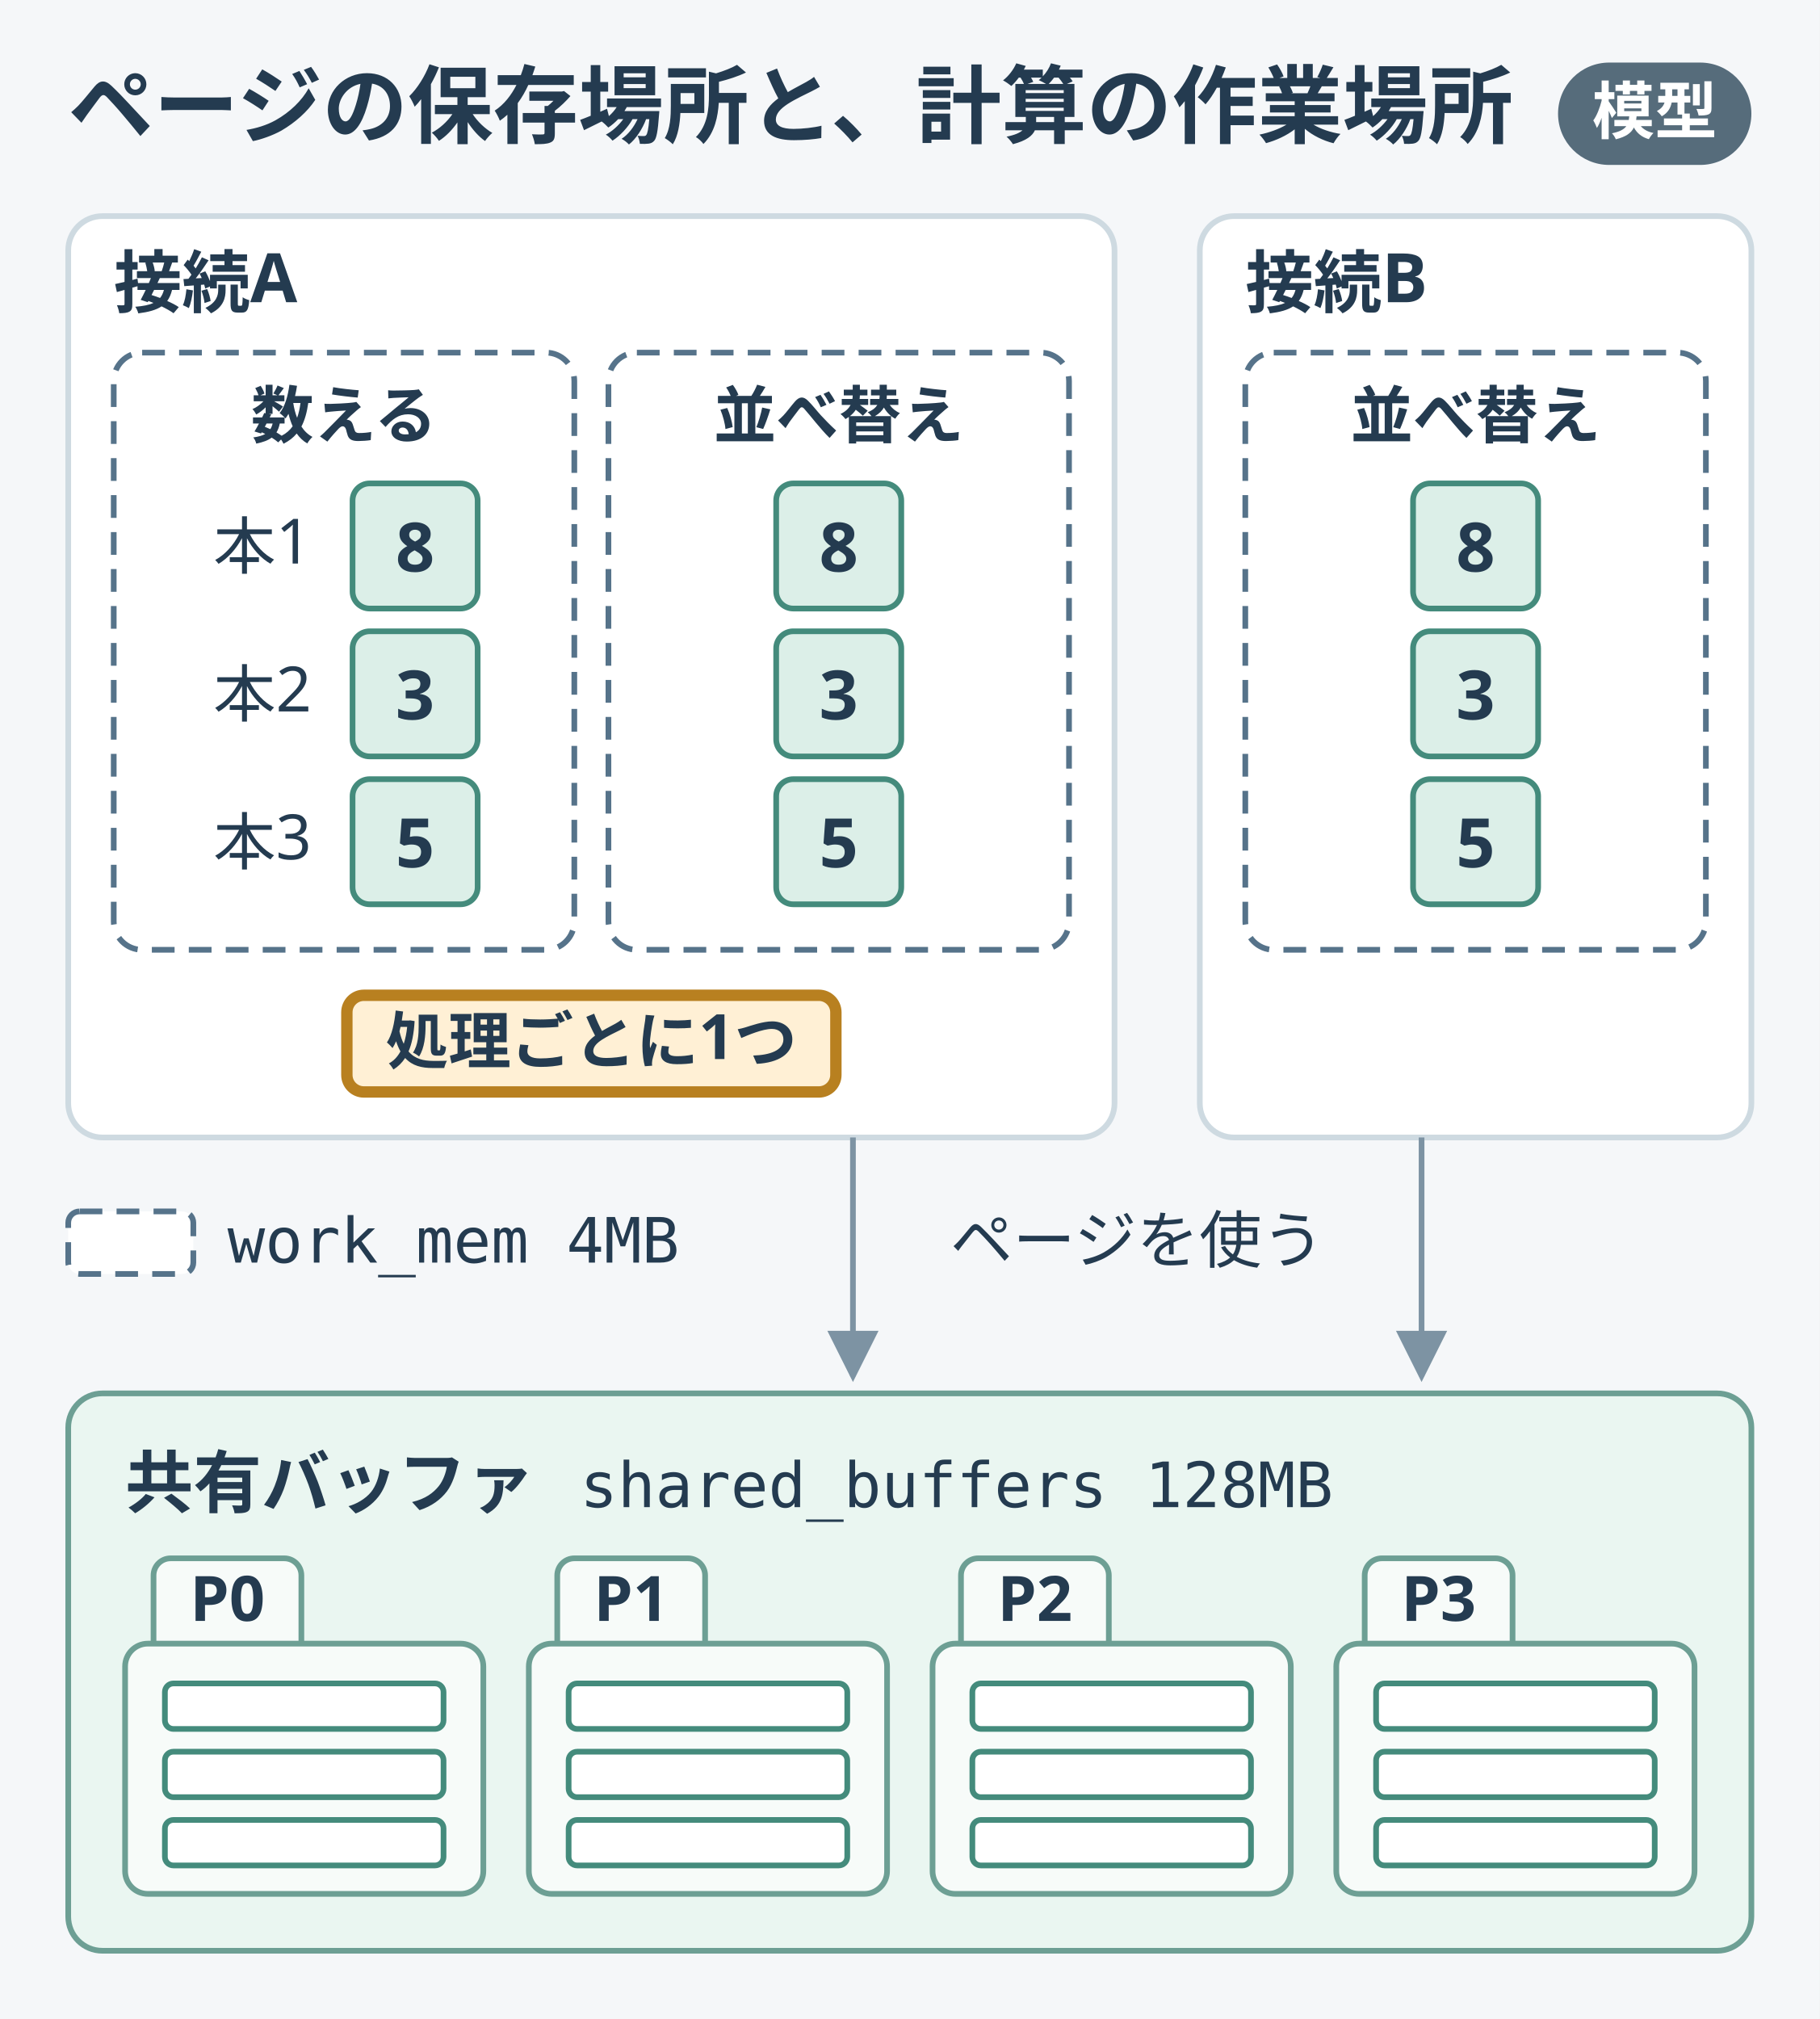
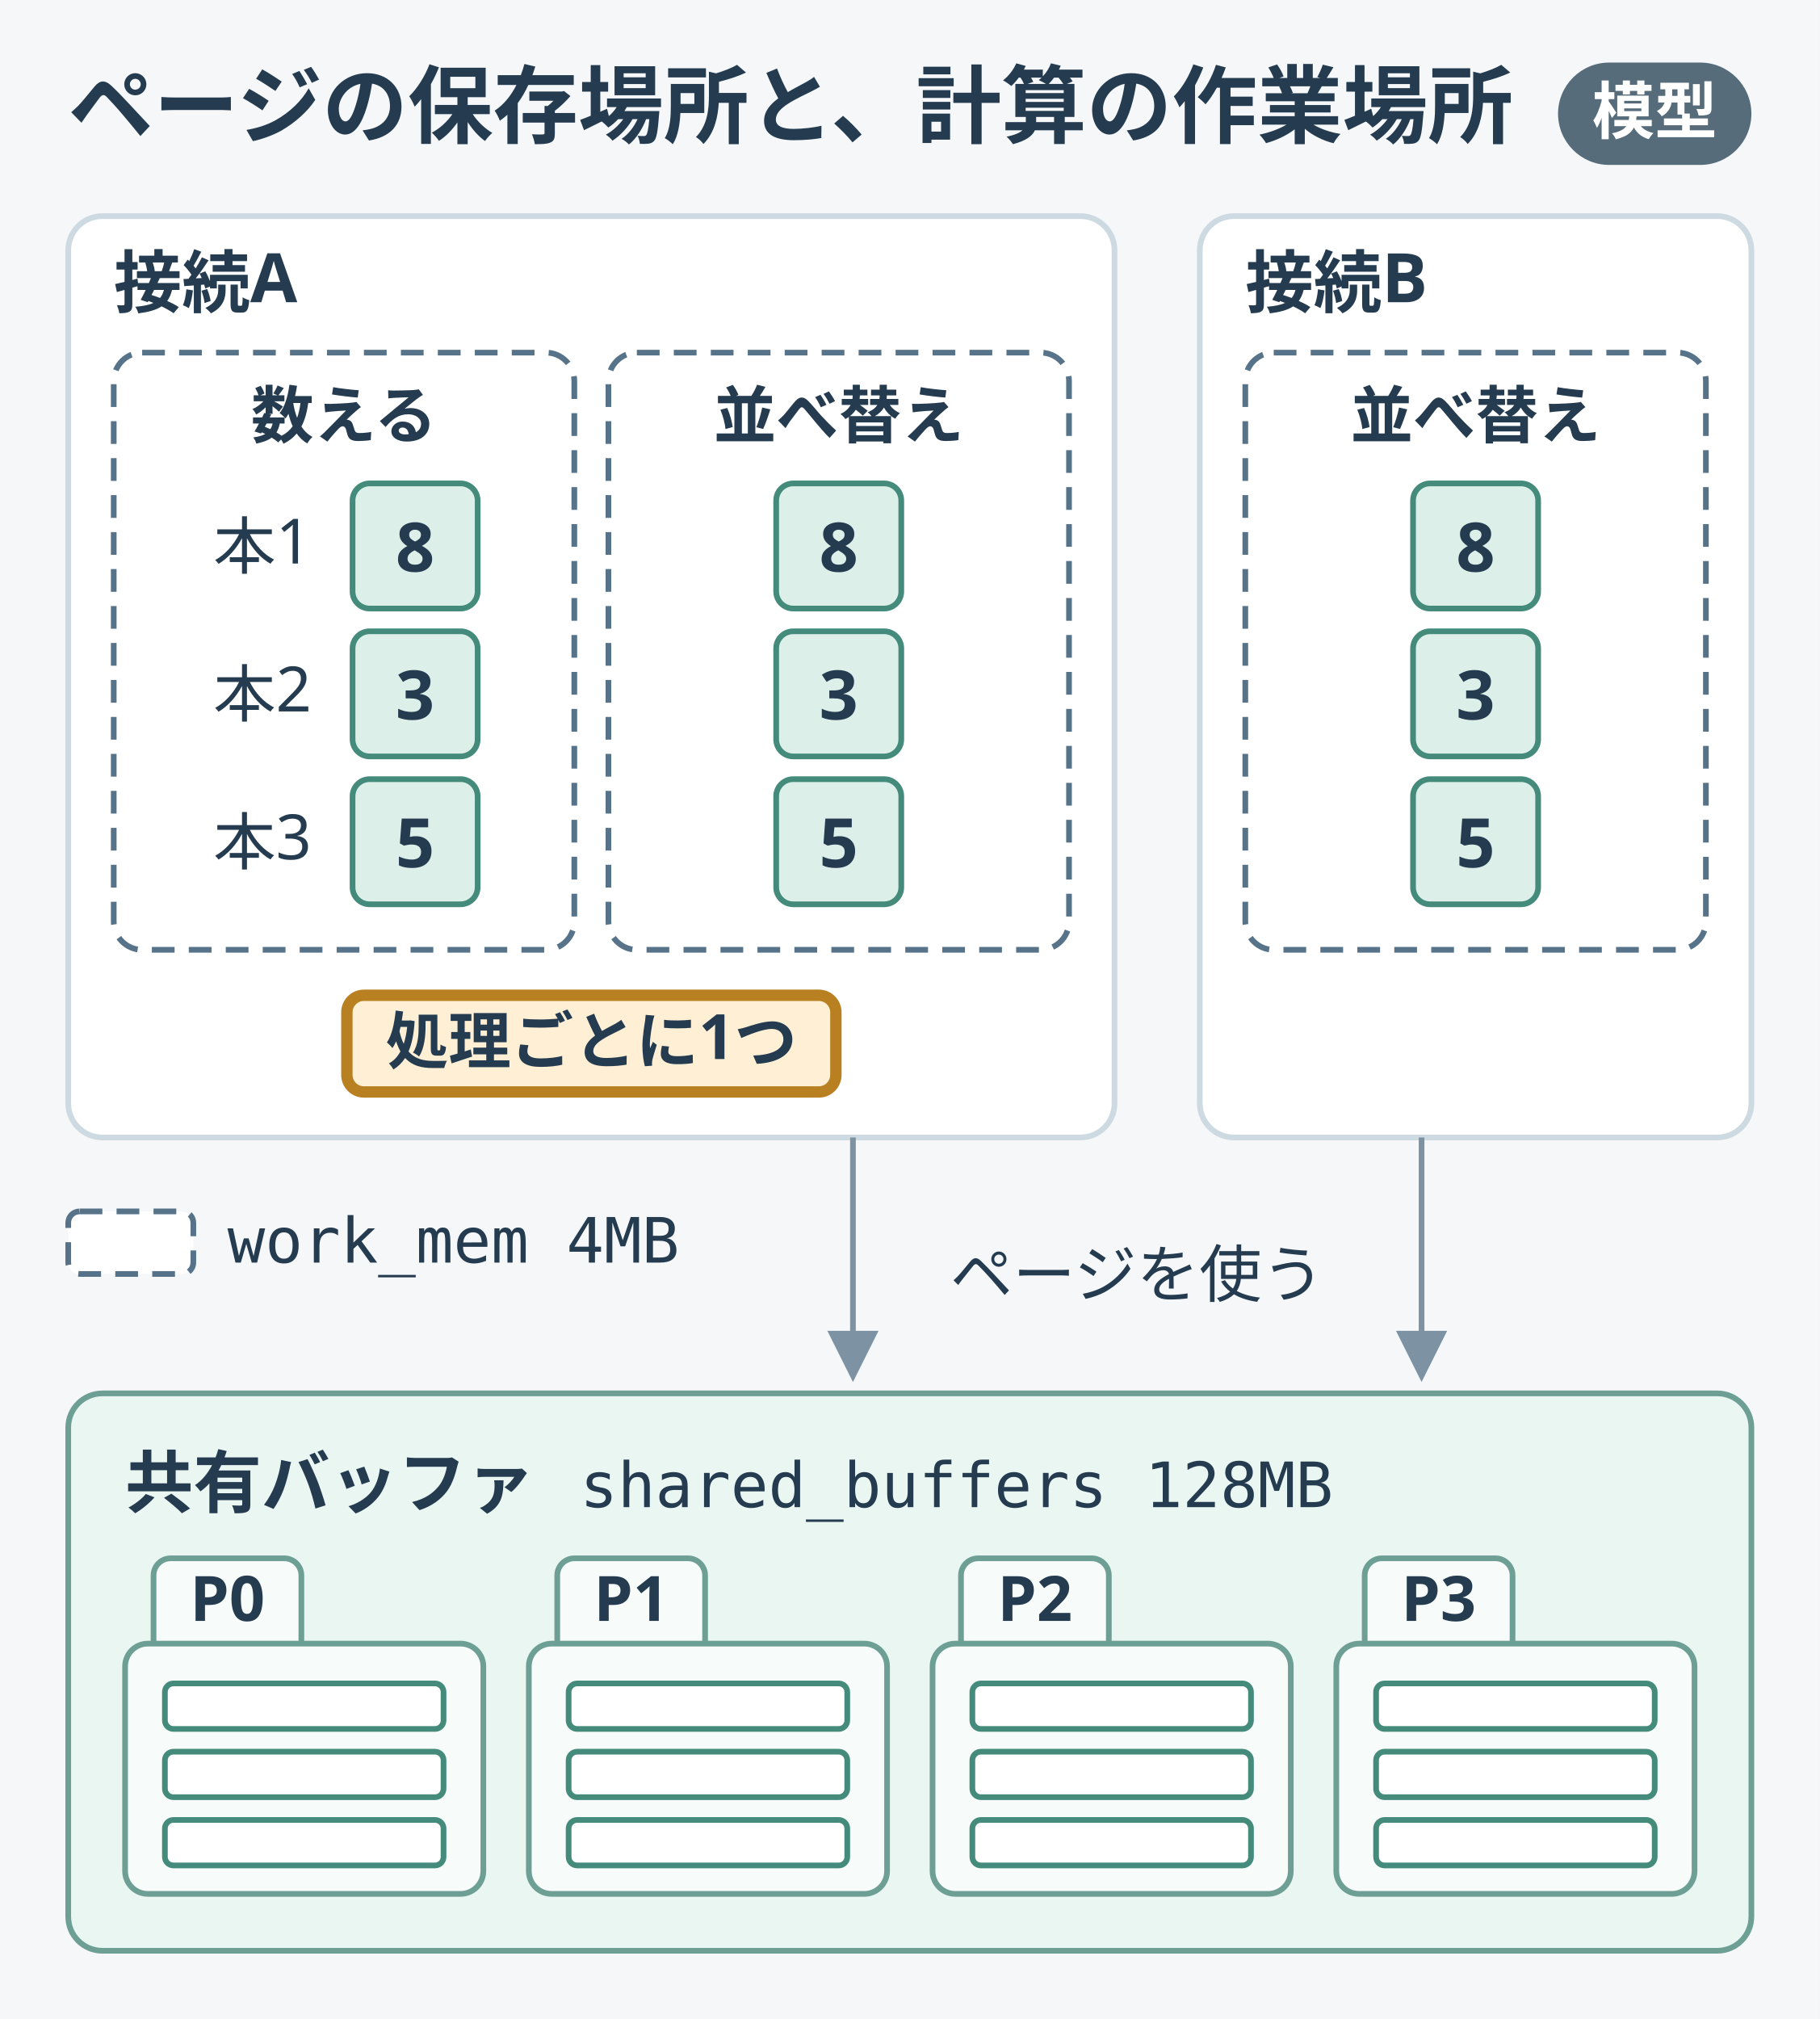
<svg xmlns="http://www.w3.org/2000/svg" width="640" height="710" viewBox="0 0 640 710" role="img" aria-labelledby="title">
  <defs>
    <marker id="flow" markerWidth="10" markerHeight="10" refX="9" refY="5" orient="auto">
      <path d="M0 0L10 5L0 10z" fill="#277b74" />
    </marker>
    <marker id="req" markerWidth="10" markerHeight="10" refX="9" refY="5" orient="auto">
      <path d="M0 0L10 5L0 10" fill="none" stroke="#945e11" stroke-width="2" />
    </marker>
    <marker id="ref" markerWidth="9" markerHeight="9" refX="8" refY="4.5" orient="auto">
      <path d="M0 0L9 4.5L0 9z" fill="#7d93a3" />
    </marker>
  </defs>
  <style>
text{font-family:"Hiragino Sans","Noto Sans JP",sans-serif;font-size:24px;fill:#243b50}
.h{font-size:30px;font-weight:700}.b{font-weight:700}.s{font-size:22px}.m{font-size:22px;fill:#566c7b}
.mono{font-family:ui-monospace,Menlo,monospace;font-size:22px}.tag{font-size:22px;font-weight:700;fill:#fff}
.teal{fill:#176e65}.brown{fill:#945e11}.real{fill:#176e65}.model{fill:#566c7b}
.panel{fill:#fff;stroke:#cedae1;stroke-width:2}.node{fill:#ecf2f8;stroke:#56738a;stroke-width:2}
.row{fill:#fff;stroke:#448b7c;stroke-width:2}.match{fill:#fff;stroke:#176e65;stroke-width:4}
.page{fill:#f7fbf9;stroke:#6d9f94;stroke-width:2}.ipage{fill:#f4f6f8;stroke:#6b7f8e;stroke-width:2}
.band{fill:#d5dde3;stroke:#92a7b5;stroke-width:2}.skip{fill:none;stroke:#b5c2cc;stroke-width:2;stroke-dasharray:6 5}
.hot{fill:#fff0d5;stroke:#b88020;stroke-width:4}.ghost{fill:#f5f7f9;stroke:#b5c2cc;stroke-width:2;stroke-dasharray:6 5}
.flow{fill:none;stroke:#277b74;stroke-width:3;marker-end:url(#flow)}.req{fill:none;stroke:#945e11;stroke-width:3;stroke-dasharray:8 6;marker-end:url(#req)}
.ref{fill:none;stroke:#7d93a3;stroke-width:2;marker-end:url(#ref)}.step{fill:#fff;stroke:#243b50;stroke-width:2.5}
.spine{fill:#e9f3f4;stroke:#243b50;stroke-width:1.5}
.work{fill:#fff;stroke:#56738a;stroke-width:2;stroke-dasharray:8 5}.val{fill:#dcefe8;stroke:#448b7c;stroke-width:2}.buffer{fill:#eaf6f1;stroke:#6d9f94;stroke-width:2}
  </style>
  <rect width="640" height="710" fill="#f5f7f9" />
  <text x="24" y="48" class="h">ページの保存場所と、計算の作業場所</text>
  <rect x="548" y="22" width="68" height="36" rx="18" class="model" />
  <text x="582" y="47" text-anchor="middle" class="tag">模型</text>
  <g id="connection-a">
    <rect x="24" y="76" width="368" height="324" rx="12" class="panel" />
    <text x="40" y="108" class="b">接続A</text>
    <rect x="40" y="124" width="162" height="210" rx="10" class="work" />
    <text x="121" y="154" text-anchor="middle" class="s b">数える</text>
    <text x="75" y="200" class="s">本1</text>
    <rect x="124" y="170" width="44" height="44" rx="6" class="val" />
    <text x="146" y="201" text-anchor="middle" class="b">8</text>
    <text x="75" y="252" class="s">本2</text>
    <rect x="124" y="222" width="44" height="44" rx="6" class="val" />
    <text x="146" y="253" text-anchor="middle" class="b">3</text>
    <text x="75" y="304" class="s">本3</text>
    <rect x="124" y="274" width="44" height="44" rx="6" class="val" />
    <text x="146" y="305" text-anchor="middle" class="b">5</text>
    <rect x="214" y="124" width="162" height="210" rx="10" class="work" />
    <text x="295" y="154" text-anchor="middle" class="s b">並べ替え</text>
    <rect x="273" y="170" width="44" height="44" rx="6" class="val" />
    <text x="295" y="201" text-anchor="middle" class="b">8</text>
    <rect x="273" y="222" width="44" height="44" rx="6" class="val" />
    <text x="295" y="253" text-anchor="middle" class="b">3</text>
    <rect x="273" y="274" width="44" height="44" rx="6" class="val" />
    <text x="295" y="305" text-anchor="middle" class="b">5</text>
    <rect x="122" y="350" width="172" height="34" rx="6" class="hot" />
    <text x="208" y="374" text-anchor="middle" class="s b">処理ごとに1つ</text>
  </g>
  <g id="connection-b">
    <rect x="422" y="76" width="194" height="324" rx="12" class="panel" />
    <text x="438" y="108" class="b">接続B</text>
    <rect x="438" y="124" width="162" height="210" rx="10" class="work" />
    <text x="519" y="154" text-anchor="middle" class="s b">並べ替え</text>
    <rect x="497" y="170" width="44" height="44" rx="6" class="val" />
    <text x="519" y="201" text-anchor="middle" class="b">8</text>
    <rect x="497" y="222" width="44" height="44" rx="6" class="val" />
    <text x="519" y="253" text-anchor="middle" class="b">3</text>
    <rect x="497" y="274" width="44" height="44" rx="6" class="val" />
    <text x="519" y="305" text-anchor="middle" class="b">5</text>
  </g>
  <g id="legend">
    <rect x="24" y="426" width="44" height="22" rx="4" class="work" />
    <text x="80" y="444" class="mono">work_mem 4MB</text>
  </g>
  <g id="shared-buffers">
    <rect x="24" y="490" width="592" height="196" rx="12" class="buffer" />
    <text x="44" y="530" class="b">共有バッファ</text>
    <text x="204" y="530" class="mono">shared_buffers 128MB</text>
    <rect x="54" y="548" width="52" height="36" rx="6" class="page" />
    <rect x="44" y="578" width="126" height="88" rx="8" class="page" />
    <rect x="58" y="592" width="98" height="16" rx="3" class="row" />
    <rect x="58" y="616" width="98" height="16" rx="3" class="row" />
    <rect x="58" y="640" width="98" height="16" rx="3" class="row" />
    <text x="80" y="570" text-anchor="middle" class="s b">P0</text>
    <rect x="196" y="548" width="52" height="36" rx="6" class="page" />
    <rect x="186" y="578" width="126" height="88" rx="8" class="page" />
    <rect x="200" y="592" width="98" height="16" rx="3" class="row" />
    <rect x="200" y="616" width="98" height="16" rx="3" class="row" />
    <rect x="200" y="640" width="98" height="16" rx="3" class="row" />
    <text x="222" y="570" text-anchor="middle" class="s b">P1</text>
    <rect x="338" y="548" width="52" height="36" rx="6" class="page" />
    <rect x="328" y="578" width="126" height="88" rx="8" class="page" />
    <rect x="342" y="592" width="98" height="16" rx="3" class="row" />
    <rect x="342" y="616" width="98" height="16" rx="3" class="row" />
    <rect x="342" y="640" width="98" height="16" rx="3" class="row" />
    <text x="364" y="570" text-anchor="middle" class="s b">P2</text>
    <rect x="480" y="548" width="52" height="36" rx="6" class="page" />
    <rect x="470" y="578" width="126" height="88" rx="8" class="page" />
    <rect x="484" y="592" width="98" height="16" rx="3" class="row" />
    <rect x="484" y="616" width="98" height="16" rx="3" class="row" />
    <rect x="484" y="640" width="98" height="16" rx="3" class="row" />
    <text x="506" y="570" text-anchor="middle" class="s b">P3</text>
  </g>
  <g id="uses">
    <path d="M300 400 V484" class="ref" />
    <path d="M500 400 V484" class="ref" />
-     <text x="400" y="444" text-anchor="middle" class="s">ページを使う</text>
+     <text x="400" y="456" text-anchor="middle" class="s">ページを使う</text>
  </g>
</svg>
